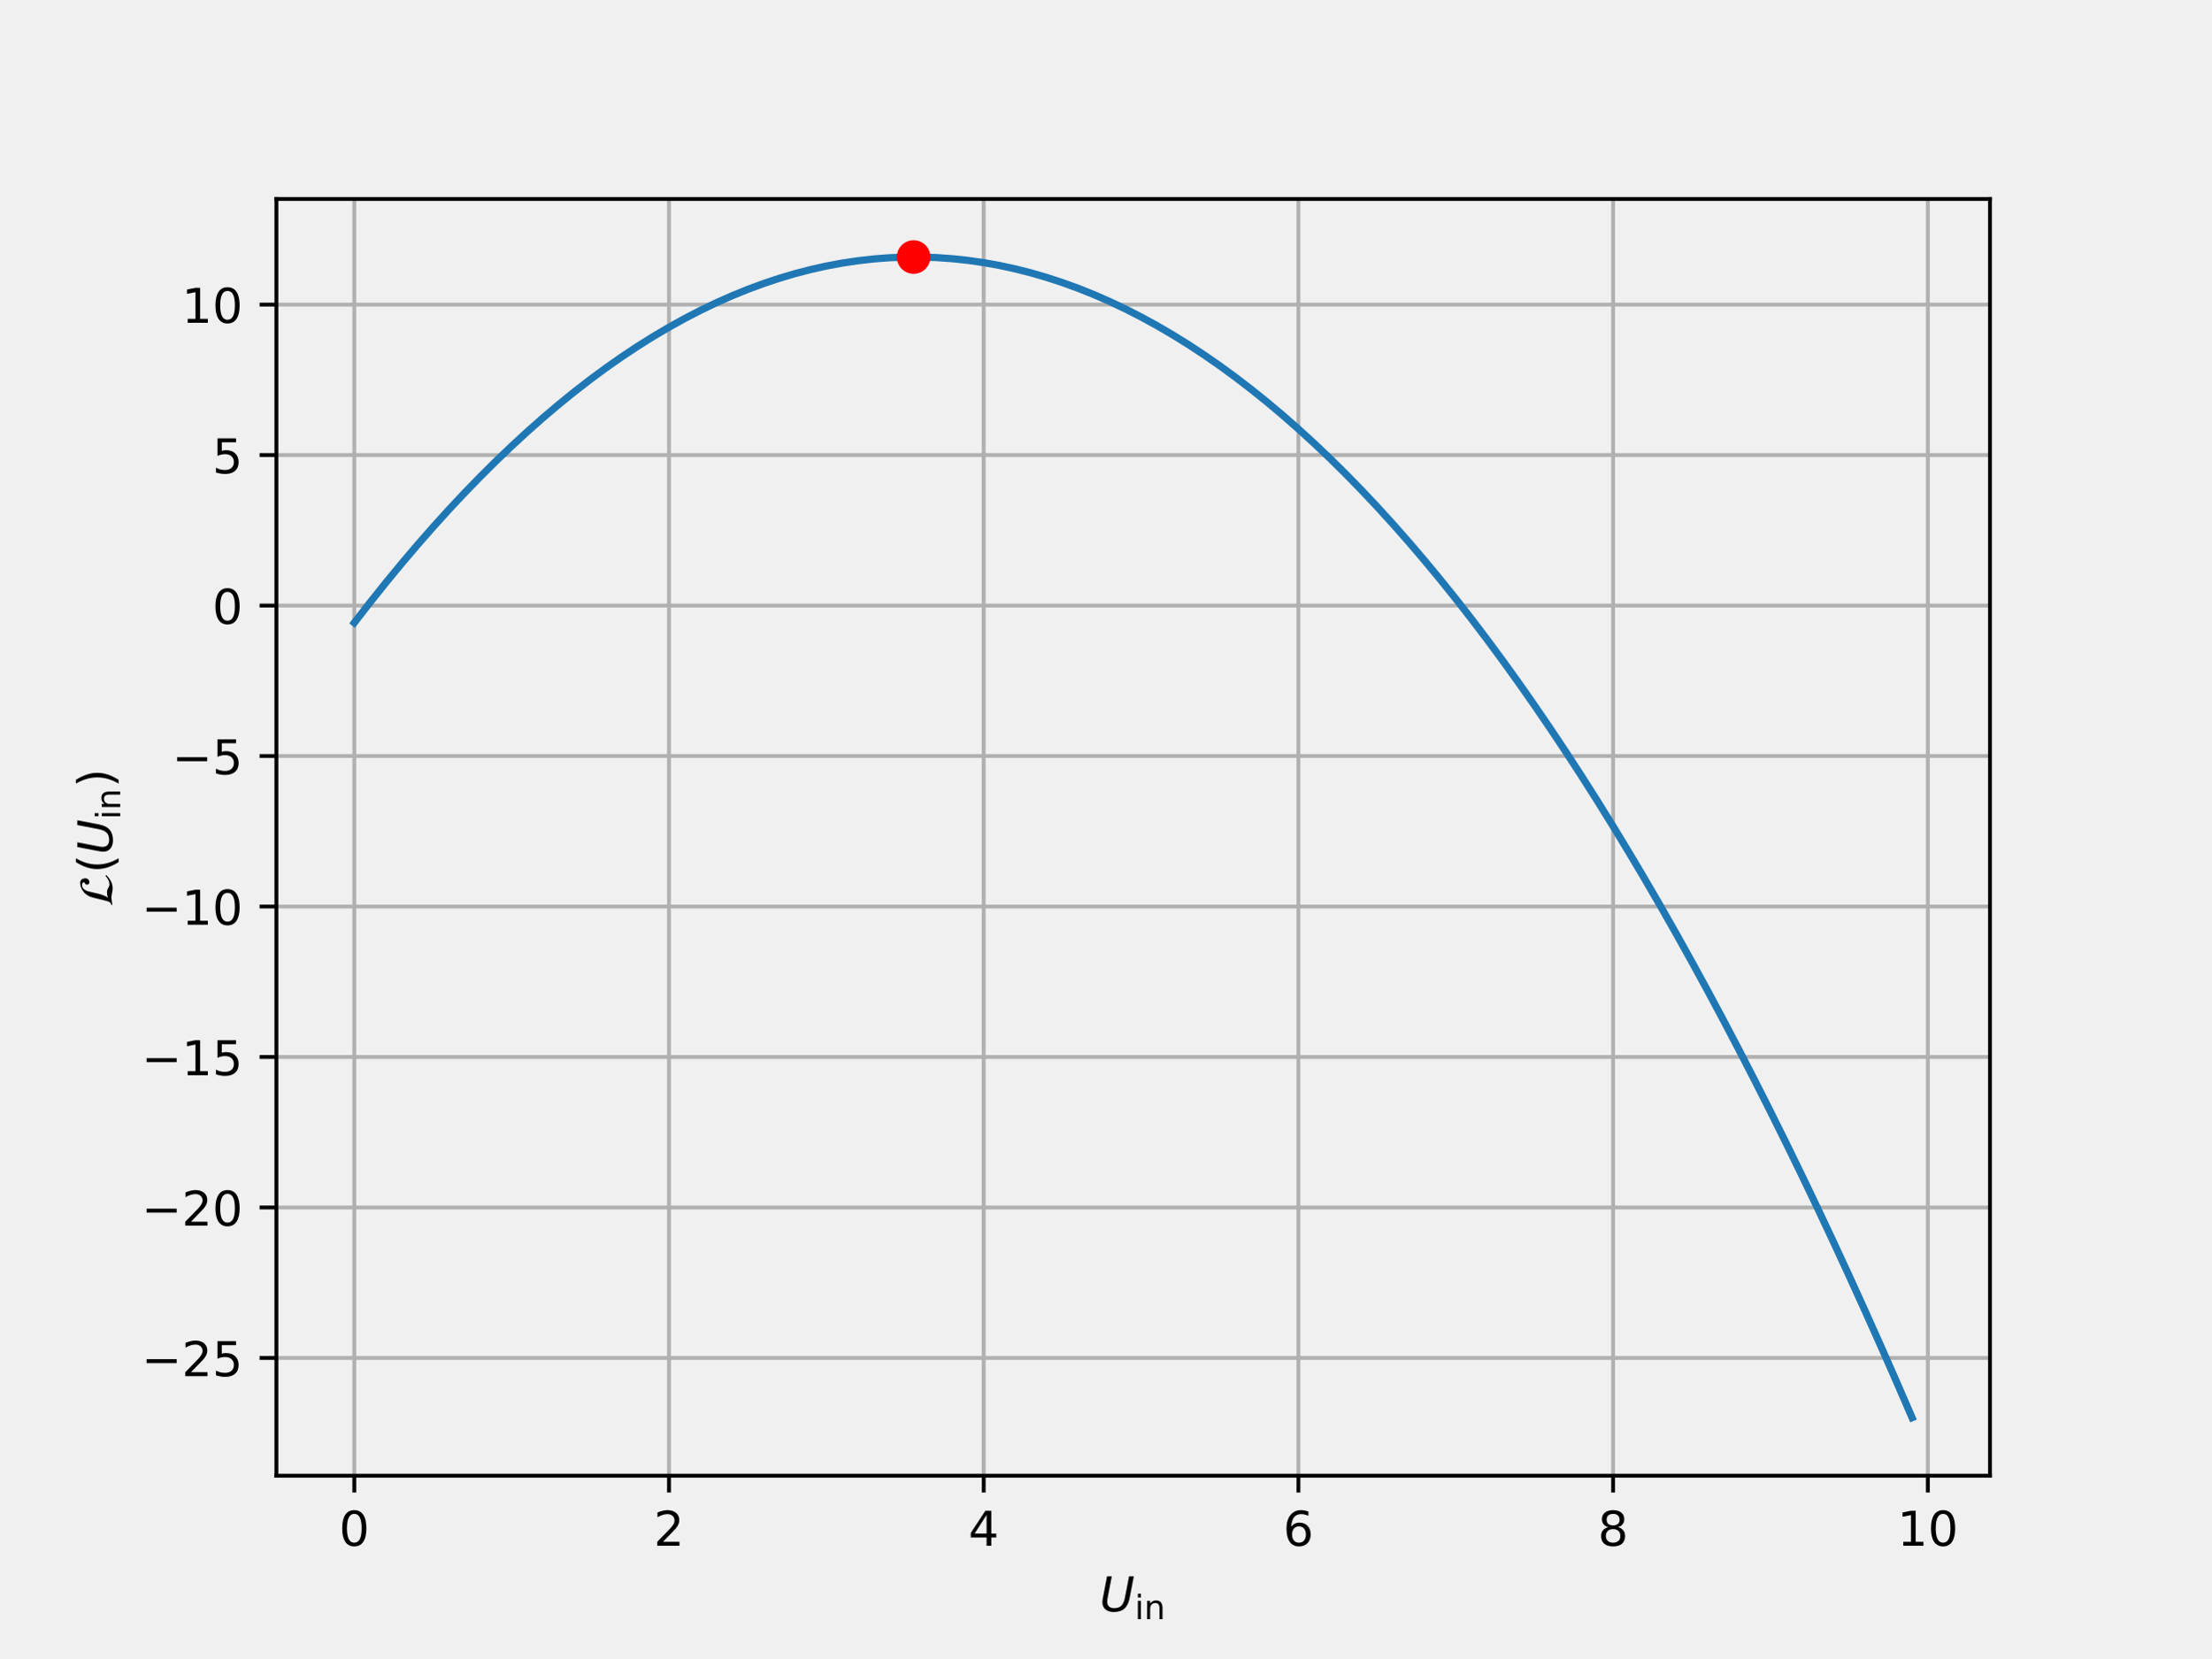
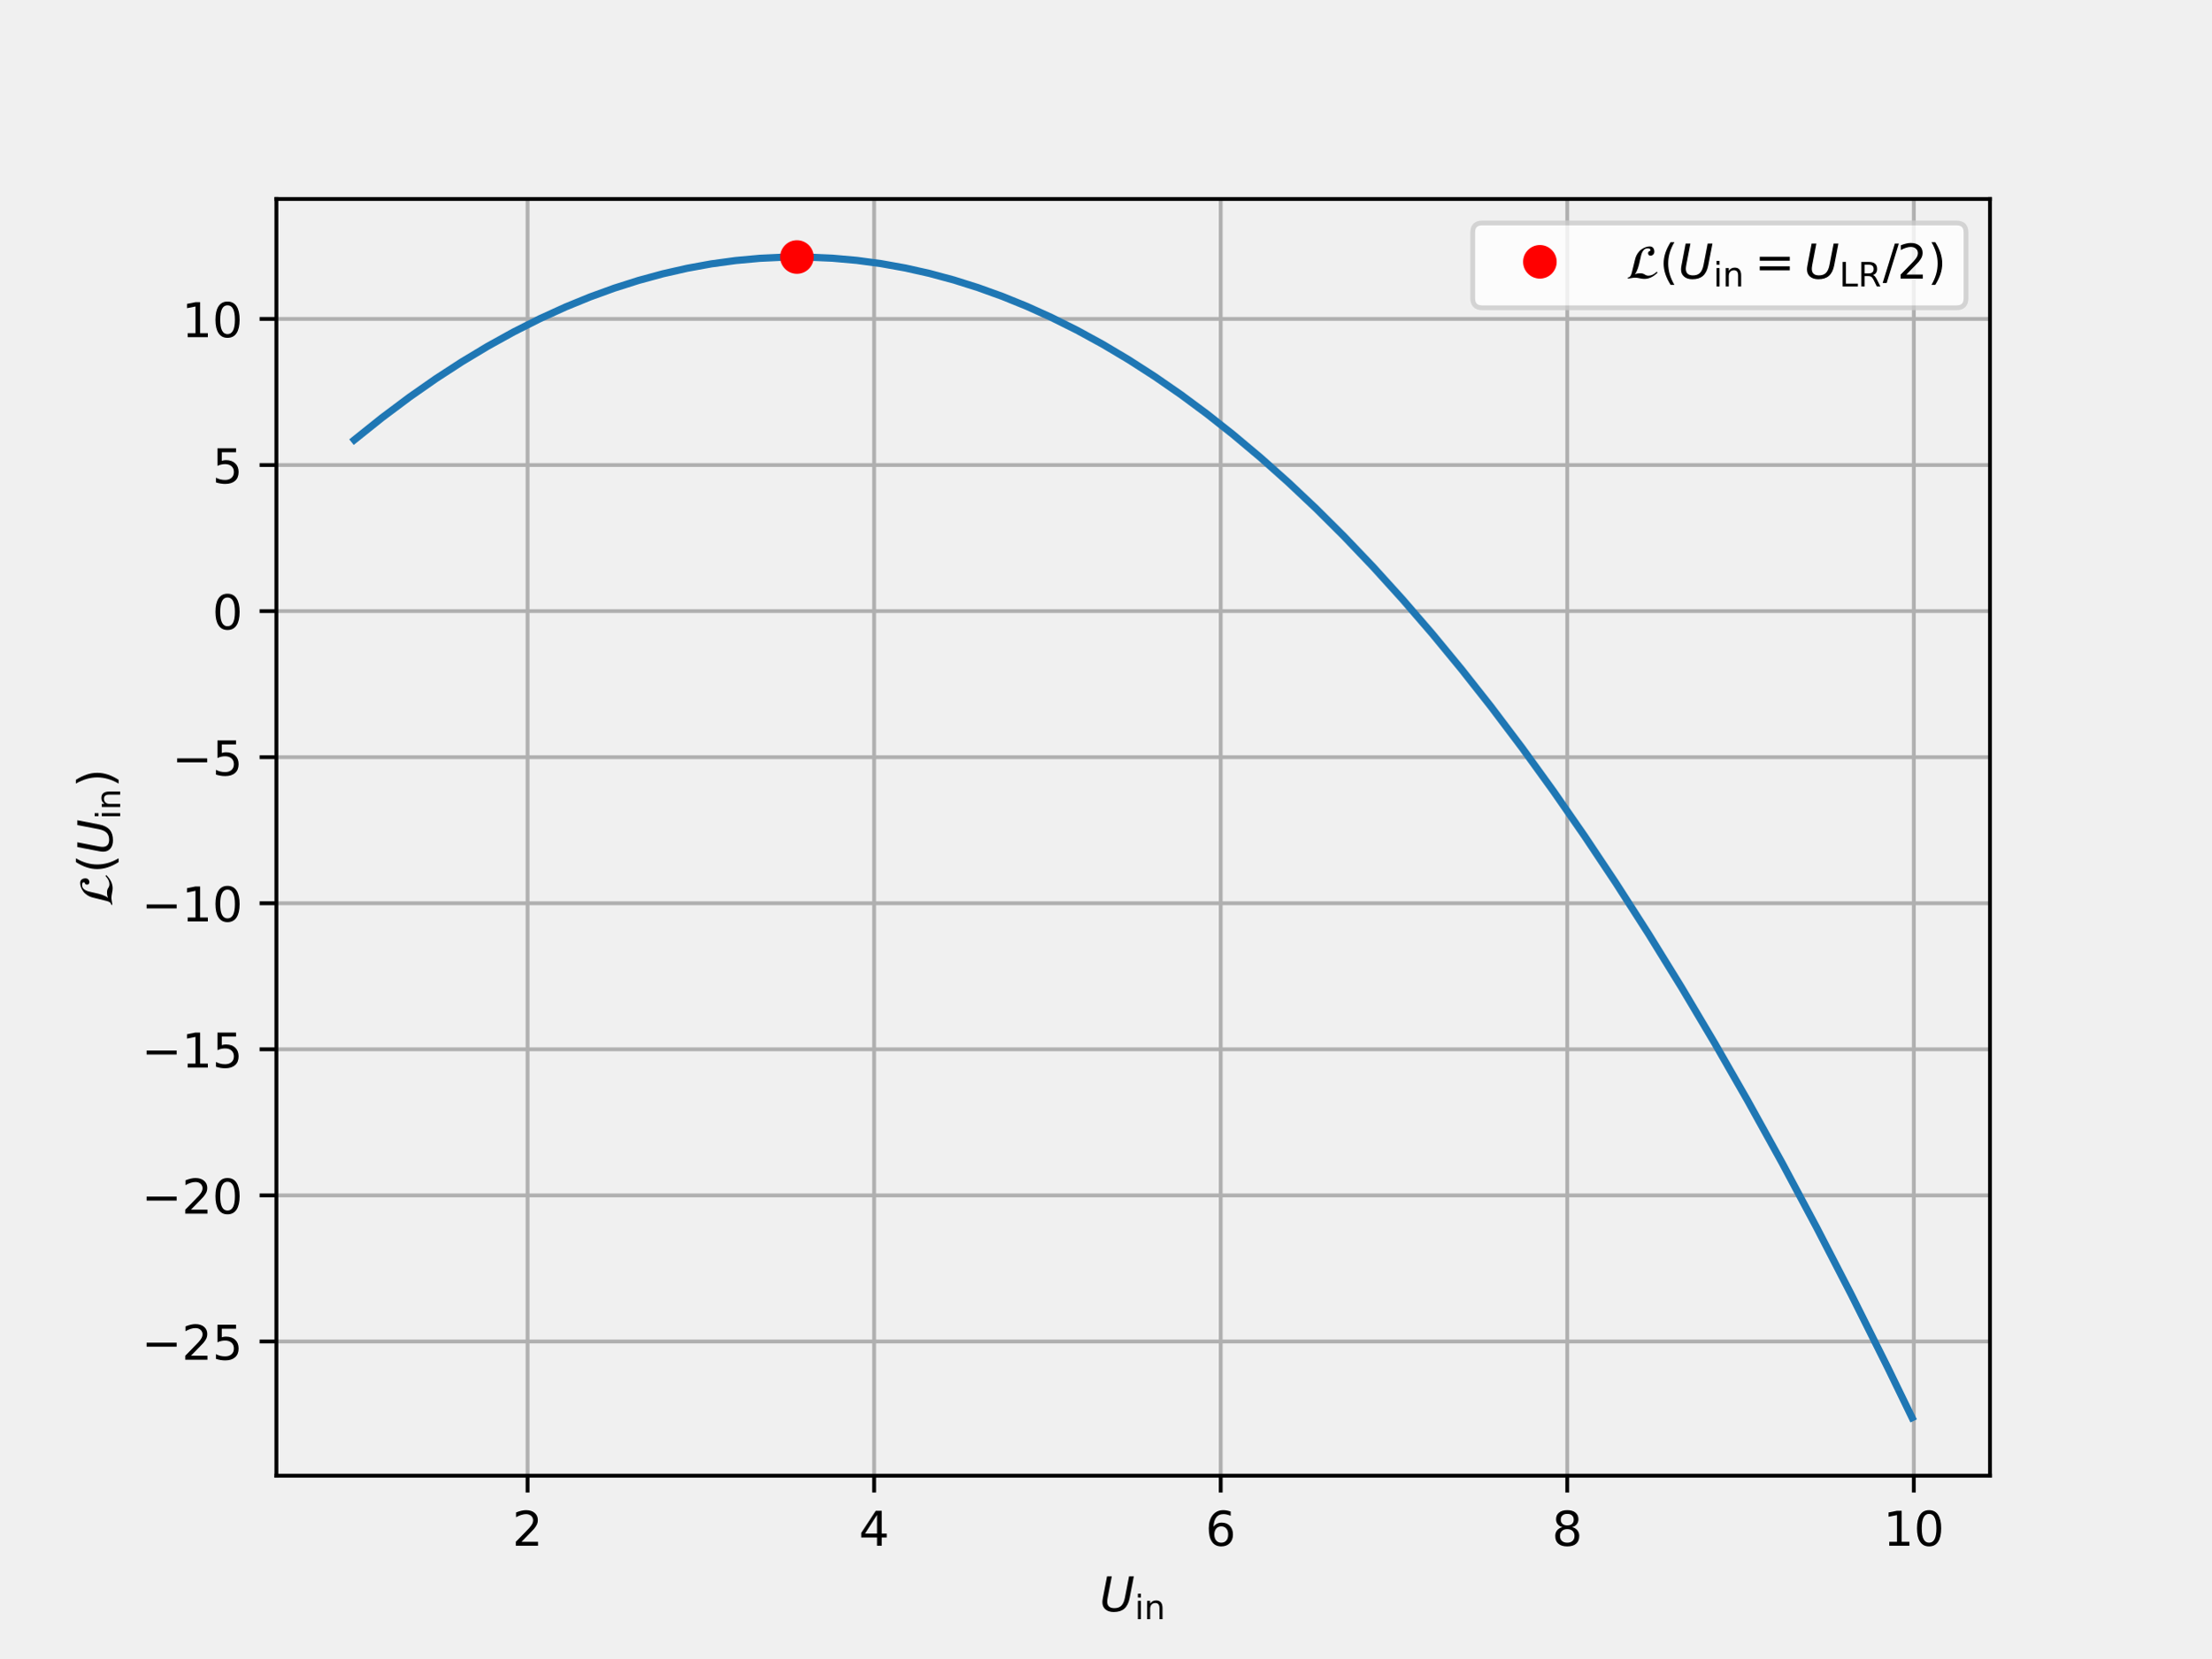
<svg xmlns="http://www.w3.org/2000/svg" xmlns:xlink="http://www.w3.org/1999/xlink" width="460.8pt" height="345.6pt" viewBox="0 0 460.8 345.6" version="1.1">
  <defs>
    <style type="text/css">*{stroke-linejoin: round; stroke-linecap: butt}</style>
  </defs>
  <g id="figure_1">
    <g id="patch_1">
      <path d="M 0 345.6  L 460.8 345.6  L 460.8 0  L 0 0  L 0 345.6  z " style="fill: none" />
    </g>
    <g id="axes_1">
      <g id="patch_2">
        <path d="M 57.6 307.584  L 414.72 307.584  L 414.72 41.472  L 57.6 41.472  L 57.6 307.584  z " style="fill: none" />
      </g>
      <g id="matplotlib.axis_1">
        <g id="xtick_1">
          <g id="line2d_1">
-             <path d="M 73.833 307.584  L 73.833 41.472  " clip-path="url(#p4cd7e71d06)" style="fill: none; stroke: #b0b0b0; stroke-width: 0.8; stroke-linecap: square" />
+             <path d="M 109.946 307.584  L 109.946 41.472  " clip-path="url(#p349aebc5df)" style="fill: none; stroke: #b0b0b0; stroke-width: 0.8; stroke-linecap: square" />
          </g>
          <g id="line2d_2">
            <defs>
-               <path id="ma545df8a94" d="M 0 0  L 0 3.5  " style="stroke: #000000; stroke-width: 0.8" />
-             </defs>
-             <g>
-               <use xlink:href="#ma545df8a94" x="73.833" y="307.584" style="stroke: #000000; stroke-width: 0.8" />
+               <path id="mad375034be" d="M 0 0  L 0 3.5  " style="stroke: #000000; stroke-width: 0.8" />
+             </defs>
+             <g>
+               <use xlink:href="#mad375034be" x="109.946" y="307.584" style="stroke: #000000; stroke-width: 0.8" />
            </g>
          </g>
          <g id="text_1">
-             <g transform="translate(70.65148 322.1824) scale(0.1 -0.1)">
-               <defs>
-                 <path id="DejaVuSans-30" d="M 2034 4250  Q 1547 4250 1301 3770  Q 1056 3291 1056 2328  Q 1056 1369 1301 889  Q 1547 409 2034 409  Q 2525 409 2770 889  Q 3016 1369 3016 2328  Q 3016 3291 2770 3770  Q 2525 4250 2034 4250  z M 2034 4750  Q 2819 4750 3233 4129  Q 3647 3509 3647 2328  Q 3647 1150 3233 529  Q 2819 -91 2034 -91  Q 1250 -91 836 529  Q 422 1150 422 2328  Q 422 3509 836 4129  Q 1250 4750 2034 4750  z " transform="scale(0.015625)" />
-               </defs>
-               <use xlink:href="#DejaVuSans-30" />
+             <g transform="translate(106.7643 322.1824) scale(0.1 -0.1)">
+               <defs>
+                 <path id="DejaVuSans-32" d="M 1228 531  L 3431 531  L 3431 0  L 469 0  L 469 531  Q 828 903 1448 1529  Q 2069 2156 2228 2338  Q 2531 2678 2651 2914  Q 2772 3150 2772 3378  Q 2772 3750 2511 3984  Q 2250 4219 1831 4219  Q 1534 4219 1204 4116  Q 875 4013 500 3803  L 500 4441  Q 881 4594 1212 4672  Q 1544 4750 1819 4750  Q 2544 4750 2975 4387  Q 3406 4025 3406 3419  Q 3406 3131 3298 2873  Q 3191 2616 2906 2266  Q 2828 2175 2409 1742  Q 1991 1309 1228 531  z " transform="scale(0.015625)" />
+               </defs>
+               <use xlink:href="#DejaVuSans-32" />
            </g>
          </g>
        </g>
        <g id="xtick_2">
          <g id="line2d_3">
-             <path d="M 139.42 307.584  L 139.42 41.472  " clip-path="url(#p4cd7e71d06)" style="fill: none; stroke: #b0b0b0; stroke-width: 0.8; stroke-linecap: square" />
+             <path d="M 182.171 307.584  L 182.171 41.472  " clip-path="url(#p349aebc5df)" style="fill: none; stroke: #b0b0b0; stroke-width: 0.8; stroke-linecap: square" />
          </g>
          <g id="line2d_4">
            <g>
-               <use xlink:href="#ma545df8a94" x="139.42" y="307.584" style="stroke: #000000; stroke-width: 0.8" />
+               <use xlink:href="#mad375034be" x="182.171" y="307.584" style="stroke: #000000; stroke-width: 0.8" />
            </g>
          </g>
          <g id="text_2">
-             <g transform="translate(136.2383 322.1824) scale(0.1 -0.1)">
-               <defs>
-                 <path id="DejaVuSans-32" d="M 1228 531  L 3431 531  L 3431 0  L 469 0  L 469 531  Q 828 903 1448 1529  Q 2069 2156 2228 2338  Q 2531 2678 2651 2914  Q 2772 3150 2772 3378  Q 2772 3750 2511 3984  Q 2250 4219 1831 4219  Q 1534 4219 1204 4116  Q 875 4013 500 3803  L 500 4441  Q 881 4594 1212 4672  Q 1544 4750 1819 4750  Q 2544 4750 2975 4387  Q 3406 4025 3406 3419  Q 3406 3131 3298 2873  Q 3191 2616 2906 2266  Q 2828 2175 2409 1742  Q 1991 1309 1228 531  z " transform="scale(0.015625)" />
-               </defs>
-               <use xlink:href="#DejaVuSans-32" />
+             <g transform="translate(178.99 322.1824) scale(0.1 -0.1)">
+               <defs>
+                 <path id="DejaVuSans-34" d="M 2419 4116  L 825 1625  L 2419 1625  L 2419 4116  z M 2253 4666  L 3047 4666  L 3047 1625  L 3713 1625  L 3713 1100  L 3047 1100  L 3047 0  L 2419 0  L 2419 1100  L 313 1100  L 313 1709  L 2253 4666  z " transform="scale(0.015625)" />
+               </defs>
+               <use xlink:href="#DejaVuSans-34" />
            </g>
          </g>
        </g>
        <g id="xtick_3">
          <g id="line2d_5">
-             <path d="M 205.006 307.584  L 205.006 41.472  " clip-path="url(#p4cd7e71d06)" style="fill: none; stroke: #b0b0b0; stroke-width: 0.8; stroke-linecap: square" />
+             <path d="M 254.397 307.584  L 254.397 41.472  " clip-path="url(#p349aebc5df)" style="fill: none; stroke: #b0b0b0; stroke-width: 0.8; stroke-linecap: square" />
          </g>
          <g id="line2d_6">
            <g>
-               <use xlink:href="#ma545df8a94" x="205.006" y="307.584" style="stroke: #000000; stroke-width: 0.8" />
+               <use xlink:href="#mad375034be" x="254.397" y="307.584" style="stroke: #000000; stroke-width: 0.8" />
            </g>
          </g>
          <g id="text_3">
-             <g transform="translate(201.825 322.1824) scale(0.1 -0.1)">
-               <defs>
-                 <path id="DejaVuSans-34" d="M 2419 4116  L 825 1625  L 2419 1625  L 2419 4116  z M 2253 4666  L 3047 4666  L 3047 1625  L 3713 1625  L 3713 1100  L 3047 1100  L 3047 0  L 2419 0  L 2419 1100  L 313 1100  L 313 1709  L 2253 4666  z " transform="scale(0.015625)" />
-               </defs>
-               <use xlink:href="#DejaVuSans-34" />
+             <g transform="translate(251.2157 322.1824) scale(0.1 -0.1)">
+               <defs>
+                 <path id="DejaVuSans-36" d="M 2113 2584  Q 1688 2584 1439 2293  Q 1191 2003 1191 1497  Q 1191 994 1439 701  Q 1688 409 2113 409  Q 2538 409 2786 701  Q 3034 994 3034 1497  Q 3034 2003 2786 2293  Q 2538 2584 2113 2584  z M 3366 4563  L 3366 3988  Q 3128 4100 2886 4159  Q 2644 4219 2406 4219  Q 1781 4219 1451 3797  Q 1122 3375 1075 2522  Q 1259 2794 1537 2939  Q 1816 3084 2150 3084  Q 2853 3084 3261 2657  Q 3669 2231 3669 1497  Q 3669 778 3244 343  Q 2819 -91 2113 -91  Q 1303 -91 875 529  Q 447 1150 447 2328  Q 447 3434 972 4092  Q 1497 4750 2381 4750  Q 2619 4750 2861 4703  Q 3103 4656 3366 4563  z " transform="scale(0.015625)" />
+               </defs>
+               <use xlink:href="#DejaVuSans-36" />
            </g>
          </g>
        </g>
        <g id="xtick_4">
          <g id="line2d_7">
-             <path d="M 270.593 307.584  L 270.593 41.472  " clip-path="url(#p4cd7e71d06)" style="fill: none; stroke: #b0b0b0; stroke-width: 0.8; stroke-linecap: square" />
+             <path d="M 326.623 307.584  L 326.623 41.472  " clip-path="url(#p349aebc5df)" style="fill: none; stroke: #b0b0b0; stroke-width: 0.8; stroke-linecap: square" />
          </g>
          <g id="line2d_8">
            <g>
-               <use xlink:href="#ma545df8a94" x="270.593" y="307.584" style="stroke: #000000; stroke-width: 0.8" />
+               <use xlink:href="#mad375034be" x="326.623" y="307.584" style="stroke: #000000; stroke-width: 0.8" />
            </g>
          </g>
          <g id="text_4">
-             <g transform="translate(267.4118 322.1824) scale(0.1 -0.1)">
-               <defs>
-                 <path id="DejaVuSans-36" d="M 2113 2584  Q 1688 2584 1439 2293  Q 1191 2003 1191 1497  Q 1191 994 1439 701  Q 1688 409 2113 409  Q 2538 409 2786 701  Q 3034 994 3034 1497  Q 3034 2003 2786 2293  Q 2538 2584 2113 2584  z M 3366 4563  L 3366 3988  Q 3128 4100 2886 4159  Q 2644 4219 2406 4219  Q 1781 4219 1451 3797  Q 1122 3375 1075 2522  Q 1259 2794 1537 2939  Q 1816 3084 2150 3084  Q 2853 3084 3261 2657  Q 3669 2231 3669 1497  Q 3669 778 3244 343  Q 2819 -91 2113 -91  Q 1303 -91 875 529  Q 447 1150 447 2328  Q 447 3434 972 4092  Q 1497 4750 2381 4750  Q 2619 4750 2861 4703  Q 3103 4656 3366 4563  z " transform="scale(0.015625)" />
-               </defs>
-               <use xlink:href="#DejaVuSans-36" />
+             <g transform="translate(323.4414 322.1824) scale(0.1 -0.1)">
+               <defs>
+                 <path id="DejaVuSans-38" d="M 2034 2216  Q 1584 2216 1326 1975  Q 1069 1734 1069 1313  Q 1069 891 1326 650  Q 1584 409 2034 409  Q 2484 409 2743 651  Q 3003 894 3003 1313  Q 3003 1734 2745 1975  Q 2488 2216 2034 2216  z M 1403 2484  Q 997 2584 770 2862  Q 544 3141 544 3541  Q 544 4100 942 4425  Q 1341 4750 2034 4750  Q 2731 4750 3128 4425  Q 3525 4100 3525 3541  Q 3525 3141 3298 2862  Q 3072 2584 2669 2484  Q 3125 2378 3379 2068  Q 3634 1759 3634 1313  Q 3634 634 3220 271  Q 2806 -91 2034 -91  Q 1263 -91 848 271  Q 434 634 434 1313  Q 434 1759 690 2068  Q 947 2378 1403 2484  z M 1172 3481  Q 1172 3119 1398 2916  Q 1625 2713 2034 2713  Q 2441 2713 2670 2916  Q 2900 3119 2900 3481  Q 2900 3844 2670 4047  Q 2441 4250 2034 4250  Q 1625 4250 1398 4047  Q 1172 3844 1172 3481  z " transform="scale(0.015625)" />
+               </defs>
+               <use xlink:href="#DejaVuSans-38" />
            </g>
          </g>
        </g>
        <g id="xtick_5">
          <g id="line2d_9">
-             <path d="M 336.18 307.584  L 336.18 41.472  " clip-path="url(#p4cd7e71d06)" style="fill: none; stroke: #b0b0b0; stroke-width: 0.8; stroke-linecap: square" />
+             <path d="M 398.848 307.584  L 398.848 41.472  " clip-path="url(#p349aebc5df)" style="fill: none; stroke: #b0b0b0; stroke-width: 0.8; stroke-linecap: square" />
          </g>
          <g id="line2d_10">
            <g>
-               <use xlink:href="#ma545df8a94" x="336.18" y="307.584" style="stroke: #000000; stroke-width: 0.8" />
+               <use xlink:href="#mad375034be" x="398.848" y="307.584" style="stroke: #000000; stroke-width: 0.8" />
            </g>
          </g>
          <g id="text_5">
-             <g transform="translate(332.9986 322.1824) scale(0.1 -0.1)">
-               <defs>
-                 <path id="DejaVuSans-38" d="M 2034 2216  Q 1584 2216 1326 1975  Q 1069 1734 1069 1313  Q 1069 891 1326 650  Q 1584 409 2034 409  Q 2484 409 2743 651  Q 3003 894 3003 1313  Q 3003 1734 2745 1975  Q 2488 2216 2034 2216  z M 1403 2484  Q 997 2584 770 2862  Q 544 3141 544 3541  Q 544 4100 942 4425  Q 1341 4750 2034 4750  Q 2731 4750 3128 4425  Q 3525 4100 3525 3541  Q 3525 3141 3298 2862  Q 3072 2584 2669 2484  Q 3125 2378 3379 2068  Q 3634 1759 3634 1313  Q 3634 634 3220 271  Q 2806 -91 2034 -91  Q 1263 -91 848 271  Q 434 634 434 1313  Q 434 1759 690 2068  Q 947 2378 1403 2484  z M 1172 3481  Q 1172 3119 1398 2916  Q 1625 2713 2034 2713  Q 2441 2713 2670 2916  Q 2900 3119 2900 3481  Q 2900 3844 2670 4047  Q 2441 4250 2034 4250  Q 1625 4250 1398 4047  Q 1172 3844 1172 3481  z " transform="scale(0.015625)" />
-               </defs>
-               <use xlink:href="#DejaVuSans-38" />
-             </g>
-           </g>
-         </g>
-         <g id="xtick_6">
-           <g id="line2d_11">
-             <path d="M 401.767 307.584  L 401.767 41.472  " clip-path="url(#p4cd7e71d06)" style="fill: none; stroke: #b0b0b0; stroke-width: 0.8; stroke-linecap: square" />
-           </g>
-           <g id="line2d_12">
-             <g>
-               <use xlink:href="#ma545df8a94" x="401.767" y="307.584" style="stroke: #000000; stroke-width: 0.8" />
-             </g>
-           </g>
-           <g id="text_6">
-             <g transform="translate(395.4041 322.1824) scale(0.1 -0.1)">
+             <g transform="translate(392.4859 322.1824) scale(0.1 -0.1)">
              <defs>
                <path id="DejaVuSans-31" d="M 794 531  L 1825 531  L 1825 4091  L 703 3866  L 703 4441  L 1819 4666  L 2450 4666  L 2450 531  L 3481 531  L 3481 0  L 794 0  L 794 531  z " transform="scale(0.015625)" />
+                 <path id="DejaVuSans-30" d="M 2034 4250  Q 1547 4250 1301 3770  Q 1056 3291 1056 2328  Q 1056 1369 1301 889  Q 1547 409 2034 409  Q 2525 409 2770 889  Q 3016 1369 3016 2328  Q 3016 3291 2770 3770  Q 2525 4250 2034 4250  z M 2034 4750  Q 2819 4750 3233 4129  Q 3647 3509 3647 2328  Q 3647 1150 3233 529  Q 2819 -91 2034 -91  Q 1250 -91 836 529  Q 422 1150 422 2328  Q 422 3509 836 4129  Q 1250 4750 2034 4750  z " transform="scale(0.015625)" />
              </defs>
              <use xlink:href="#DejaVuSans-31" />
              <use xlink:href="#DejaVuSans-30" x="63.623" />
            </g>
          </g>
        </g>
-         <g id="text_7">
+         <g id="text_6">
          <g transform="translate(229.16 335.8606) scale(0.1 -0.1)">
            <defs>
              <path id="DejaVuSans-Oblique-55" d="M 991 4666  L 1625 4666  L 1075 1831  Q 1041 1641 1027 1517  Q 1013 1394 1013 1300  Q 1013 869 1253 645  Q 1494 422 1959 422  Q 2563 422 2898 753  Q 3234 1084 3378 1831  L 3928 4666  L 4563 4666  L 4000 1753  Q 3816 809 3300 359  Q 2784 -91 1888 -91  Q 1188 -91 780 261  Q 372 613 372 1216  Q 372 1325 387 1461  Q 403 1597 434 1753  L 991 4666  z " transform="scale(0.015625)" />
              <path id="DejaVuSans-69" d="M 603 3500  L 1178 3500  L 1178 0  L 603 0  L 603 3500  z M 603 4863  L 1178 4863  L 1178 4134  L 603 4134  L 603 4863  z " transform="scale(0.015625)" />
              <path id="DejaVuSans-6e" d="M 3513 2113  L 3513 0  L 2938 0  L 2938 2094  Q 2938 2591 2744 2837  Q 2550 3084 2163 3084  Q 1697 3084 1428 2787  Q 1159 2491 1159 1978  L 1159 0  L 581 0  L 581 3500  L 1159 3500  L 1159 2956  Q 1366 3272 1645 3428  Q 1925 3584 2291 3584  Q 2894 3584 3203 3211  Q 3513 2838 3513 2113  z " transform="scale(0.015625)" />
            </defs>
            <use xlink:href="#DejaVuSans-Oblique-55" transform="translate(0 0.09375)" />
            <use xlink:href="#DejaVuSans-69" transform="translate(73.19336 -16.3125) scale(0.7)" />
            <use xlink:href="#DejaVuSans-6e" transform="translate(92.6416 -16.3125) scale(0.7)" />
          </g>
        </g>
      </g>
      <g id="matplotlib.axis_2">
        <g id="ytick_1">
-           <g id="line2d_13">
-             <path d="M 57.6 283.037  L 414.72 283.037  " clip-path="url(#p4cd7e71d06)" style="fill: none; stroke: #b0b0b0; stroke-width: 0.8; stroke-linecap: square" />
-           </g>
-           <g id="line2d_14">
-             <defs>
-               <path id="m274c1b9285" d="M 0 0  L -3.5 0  " style="stroke: #000000; stroke-width: 0.8" />
-             </defs>
-             <g>
-               <use xlink:href="#m274c1b9285" x="57.6" y="283.037" style="stroke: #000000; stroke-width: 0.8" />
-             </g>
-           </g>
-           <g id="text_8">
-             <g transform="translate(29.49531 286.8365) scale(0.1 -0.1)">
+           <g id="line2d_11">
+             <path d="M 57.6 279.609  L 414.72 279.609  " clip-path="url(#p349aebc5df)" style="fill: none; stroke: #b0b0b0; stroke-width: 0.8; stroke-linecap: square" />
+           </g>
+           <g id="line2d_12">
+             <defs>
+               <path id="m719c6e66ea" d="M 0 0  L -3.5 0  " style="stroke: #000000; stroke-width: 0.8" />
+             </defs>
+             <g>
+               <use xlink:href="#m719c6e66ea" x="57.6" y="279.609" style="stroke: #000000; stroke-width: 0.8" />
+             </g>
+           </g>
+           <g id="text_7">
+             <g transform="translate(29.49531 283.408) scale(0.1 -0.1)">
              <defs>
                <path id="DejaVuSans-2212" d="M 678 2272  L 4684 2272  L 4684 1741  L 678 1741  L 678 2272  z " transform="scale(0.015625)" />
                <path id="DejaVuSans-35" d="M 691 4666  L 3169 4666  L 3169 4134  L 1269 4134  L 1269 2991  Q 1406 3038 1543 3061  Q 1681 3084 1819 3084  Q 2600 3084 3056 2656  Q 3513 2228 3513 1497  Q 3513 744 3044 326  Q 2575 -91 1722 -91  Q 1428 -91 1123 -41  Q 819 9 494 109  L 494 744  Q 775 591 1075 516  Q 1375 441 1709 441  Q 2250 441 2565 725  Q 2881 1009 2881 1497  Q 2881 1984 2565 2268  Q 2250 2553 1709 2553  Q 1456 2553 1204 2497  Q 953 2441 691 2322  L 691 4666  z " transform="scale(0.015625)" />
              </defs>
              <use xlink:href="#DejaVuSans-2212" />
              <use xlink:href="#DejaVuSans-32" x="83.789" />
              <use xlink:href="#DejaVuSans-35" x="147.412" />
            </g>
          </g>
        </g>
        <g id="ytick_2">
-           <g id="line2d_15">
-             <path d="M 57.6 251.672  L 414.72 251.672  " clip-path="url(#p4cd7e71d06)" style="fill: none; stroke: #b0b0b0; stroke-width: 0.8; stroke-linecap: square" />
-           </g>
-           <g id="line2d_16">
-             <g>
-               <use xlink:href="#m274c1b9285" x="57.6" y="251.672" style="stroke: #000000; stroke-width: 0.8" />
-             </g>
-           </g>
-           <g id="text_9">
-             <g transform="translate(29.49531 255.4715) scale(0.1 -0.1)">
+           <g id="line2d_13">
+             <path d="M 57.6 249.161  L 414.72 249.161  " clip-path="url(#p349aebc5df)" style="fill: none; stroke: #b0b0b0; stroke-width: 0.8; stroke-linecap: square" />
+           </g>
+           <g id="line2d_14">
+             <g>
+               <use xlink:href="#m719c6e66ea" x="57.6" y="249.161" style="stroke: #000000; stroke-width: 0.8" />
+             </g>
+           </g>
+           <g id="text_8">
+             <g transform="translate(29.49531 252.96) scale(0.1 -0.1)">
              <use xlink:href="#DejaVuSans-2212" />
              <use xlink:href="#DejaVuSans-32" x="83.789" />
              <use xlink:href="#DejaVuSans-30" x="147.412" />
            </g>
          </g>
        </g>
        <g id="ytick_3">
-           <g id="line2d_17">
-             <path d="M 57.6 220.307  L 414.72 220.307  " clip-path="url(#p4cd7e71d06)" style="fill: none; stroke: #b0b0b0; stroke-width: 0.8; stroke-linecap: square" />
-           </g>
-           <g id="line2d_18">
-             <g>
-               <use xlink:href="#m274c1b9285" x="57.6" y="220.307" style="stroke: #000000; stroke-width: 0.8" />
-             </g>
-           </g>
-           <g id="text_10">
-             <g transform="translate(29.49531 224.1065) scale(0.1 -0.1)">
+           <g id="line2d_15">
+             <path d="M 57.6 218.713  L 414.72 218.713  " clip-path="url(#p349aebc5df)" style="fill: none; stroke: #b0b0b0; stroke-width: 0.8; stroke-linecap: square" />
+           </g>
+           <g id="line2d_16">
+             <g>
+               <use xlink:href="#m719c6e66ea" x="57.6" y="218.713" style="stroke: #000000; stroke-width: 0.8" />
+             </g>
+           </g>
+           <g id="text_9">
+             <g transform="translate(29.49531 222.5121) scale(0.1 -0.1)">
              <use xlink:href="#DejaVuSans-2212" />
              <use xlink:href="#DejaVuSans-31" x="83.789" />
              <use xlink:href="#DejaVuSans-35" x="147.412" />
            </g>
          </g>
        </g>
        <g id="ytick_4">
-           <g id="line2d_19">
-             <path d="M 57.6 188.942  L 414.72 188.942  " clip-path="url(#p4cd7e71d06)" style="fill: none; stroke: #b0b0b0; stroke-width: 0.8; stroke-linecap: square" />
-           </g>
-           <g id="line2d_20">
-             <g>
-               <use xlink:href="#m274c1b9285" x="57.6" y="188.942" style="stroke: #000000; stroke-width: 0.8" />
-             </g>
-           </g>
-           <g id="text_11">
-             <g transform="translate(29.49531 192.7415) scale(0.1 -0.1)">
+           <g id="line2d_17">
+             <path d="M 57.6 188.265  L 414.72 188.265  " clip-path="url(#p349aebc5df)" style="fill: none; stroke: #b0b0b0; stroke-width: 0.8; stroke-linecap: square" />
+           </g>
+           <g id="line2d_18">
+             <g>
+               <use xlink:href="#m719c6e66ea" x="57.6" y="188.265" style="stroke: #000000; stroke-width: 0.8" />
+             </g>
+           </g>
+           <g id="text_10">
+             <g transform="translate(29.49531 192.0641) scale(0.1 -0.1)">
              <use xlink:href="#DejaVuSans-2212" />
              <use xlink:href="#DejaVuSans-31" x="83.789" />
              <use xlink:href="#DejaVuSans-30" x="147.412" />
            </g>
          </g>
        </g>
        <g id="ytick_5">
+           <g id="line2d_19">
+             <path d="M 57.6 157.817  L 414.72 157.817  " clip-path="url(#p349aebc5df)" style="fill: none; stroke: #b0b0b0; stroke-width: 0.8; stroke-linecap: square" />
+           </g>
+           <g id="line2d_20">
+             <g>
+               <use xlink:href="#m719c6e66ea" x="57.6" y="157.817" style="stroke: #000000; stroke-width: 0.8" />
+             </g>
+           </g>
+           <g id="text_11">
+             <g transform="translate(35.85781 161.6162) scale(0.1 -0.1)">
+               <use xlink:href="#DejaVuSans-2212" />
+               <use xlink:href="#DejaVuSans-35" x="83.789" />
+             </g>
+           </g>
+         </g>
+         <g id="ytick_6">
          <g id="line2d_21">
-             <path d="M 57.6 157.577  L 414.72 157.577  " clip-path="url(#p4cd7e71d06)" style="fill: none; stroke: #b0b0b0; stroke-width: 0.8; stroke-linecap: square" />
+             <path d="M 57.6 127.369  L 414.72 127.369  " clip-path="url(#p349aebc5df)" style="fill: none; stroke: #b0b0b0; stroke-width: 0.8; stroke-linecap: square" />
          </g>
          <g id="line2d_22">
            <g>
-               <use xlink:href="#m274c1b9285" x="57.6" y="157.577" style="stroke: #000000; stroke-width: 0.8" />
+               <use xlink:href="#m719c6e66ea" x="57.6" y="127.369" style="stroke: #000000; stroke-width: 0.8" />
            </g>
          </g>
          <g id="text_12">
-             <g transform="translate(35.85781 161.3765) scale(0.1 -0.1)">
-               <use xlink:href="#DejaVuSans-2212" />
-               <use xlink:href="#DejaVuSans-35" x="83.789" />
-             </g>
-           </g>
-         </g>
-         <g id="ytick_6">
+             <g transform="translate(44.2375 131.1683) scale(0.1 -0.1)">
+               <use xlink:href="#DejaVuSans-30" />
+             </g>
+           </g>
+         </g>
+         <g id="ytick_7">
          <g id="line2d_23">
-             <path d="M 57.6 126.212  L 414.72 126.212  " clip-path="url(#p4cd7e71d06)" style="fill: none; stroke: #b0b0b0; stroke-width: 0.8; stroke-linecap: square" />
+             <path d="M 57.6 96.921  L 414.72 96.921  " clip-path="url(#p349aebc5df)" style="fill: none; stroke: #b0b0b0; stroke-width: 0.8; stroke-linecap: square" />
          </g>
          <g id="line2d_24">
            <g>
-               <use xlink:href="#m274c1b9285" x="57.6" y="126.212" style="stroke: #000000; stroke-width: 0.8" />
+               <use xlink:href="#m719c6e66ea" x="57.6" y="96.921" style="stroke: #000000; stroke-width: 0.8" />
            </g>
          </g>
          <g id="text_13">
-             <g transform="translate(44.2375 130.0115) scale(0.1 -0.1)">
-               <use xlink:href="#DejaVuSans-30" />
-             </g>
-           </g>
-         </g>
-         <g id="ytick_7">
+             <g transform="translate(44.2375 100.7203) scale(0.1 -0.1)">
+               <use xlink:href="#DejaVuSans-35" />
+             </g>
+           </g>
+         </g>
+         <g id="ytick_8">
          <g id="line2d_25">
-             <path d="M 57.6 94.847  L 414.72 94.847  " clip-path="url(#p4cd7e71d06)" style="fill: none; stroke: #b0b0b0; stroke-width: 0.8; stroke-linecap: square" />
+             <path d="M 57.6 66.473  L 414.72 66.473  " clip-path="url(#p349aebc5df)" style="fill: none; stroke: #b0b0b0; stroke-width: 0.8; stroke-linecap: square" />
          </g>
          <g id="line2d_26">
            <g>
-               <use xlink:href="#m274c1b9285" x="57.6" y="94.847" style="stroke: #000000; stroke-width: 0.8" />
+               <use xlink:href="#m719c6e66ea" x="57.6" y="66.473" style="stroke: #000000; stroke-width: 0.8" />
            </g>
          </g>
          <g id="text_14">
-             <g transform="translate(44.2375 98.64647) scale(0.1 -0.1)">
-               <use xlink:href="#DejaVuSans-35" />
-             </g>
-           </g>
-         </g>
-         <g id="ytick_8">
-           <g id="line2d_27">
-             <path d="M 57.6 63.482  L 414.72 63.482  " clip-path="url(#p4cd7e71d06)" style="fill: none; stroke: #b0b0b0; stroke-width: 0.8; stroke-linecap: square" />
-           </g>
-           <g id="line2d_28">
-             <g>
-               <use xlink:href="#m274c1b9285" x="57.6" y="63.482" style="stroke: #000000; stroke-width: 0.8" />
-             </g>
-           </g>
-           <g id="text_15">
-             <g transform="translate(37.875 67.28146) scale(0.1 -0.1)">
+             <g transform="translate(37.875 70.2724) scale(0.1 -0.1)">
              <use xlink:href="#DejaVuSans-31" />
              <use xlink:href="#DejaVuSans-30" x="63.623" />
            </g>
          </g>
        </g>
-         <g id="text_16">
+         <g id="text_15">
          <g transform="translate(23.41562 188.928) rotate(-90) scale(0.1 -0.1)">
            <defs>
              <path id="STIXNonUnicode-Italic-e238" d="M 4070 915  L 4179 800  Q 3347 -45 2413 -45  Q 2157 -45 1850 26  Q 1395 122 1146 122  Q 1005 122 672 61  Q 339 0 192 0  L 230 154  Q 582 154 730 749  L 1178 2566  Q 1286 3008 1516 3353  Q 1747 3699 2025 3894  Q 2304 4090 2585 4189  Q 2867 4288 3123 4288  Q 3443 4288 3593 4083  Q 3744 3878 3744 3584  Q 3744 3347 3593 3200  Q 3443 3053 3226 3053  Q 3085 3053 2995 3149  Q 2906 3245 2906 3379  Q 2906 3482 2957 3552  Q 3008 3622 3065 3644  Q 3123 3667 3174 3705  Q 3226 3744 3226 3789  Q 3226 4032 2854 4032  Q 2522 4032 2310 3785  Q 2099 3539 1990 3132  Q 1882 2726 1795 2284  Q 1709 1843 1549 1363  Q 1389 883 1158 589  L 1158 563  Q 1363 704 1888 704  Q 2227 704 2460 544  Q 2694 384 2963 384  Q 3507 384 4070 915  z " transform="scale(0.015625)" />
              <path id="DejaVuSans-28" d="M 1984 4856  Q 1566 4138 1362 3434  Q 1159 2731 1159 2009  Q 1159 1288 1364 580  Q 1569 -128 1984 -844  L 1484 -844  Q 1016 -109 783 600  Q 550 1309 550 2009  Q 550 2706 781 3412  Q 1013 4119 1484 4856  L 1984 4856  z " transform="scale(0.015625)" />
              <path id="DejaVuSans-29" d="M 513 4856  L 1013 4856  Q 1481 4119 1714 3412  Q 1947 2706 1947 2009  Q 1947 1309 1714 600  Q 1481 -109 1013 -844  L 513 -844  Q 928 -128 1133 580  Q 1338 1288 1338 2009  Q 1338 2731 1133 3434  Q 928 4138 513 4856  z " transform="scale(0.015625)" />
            </defs>
            <use xlink:href="#STIXNonUnicode-Italic-e238" transform="translate(0 0.125)" />
            <use xlink:href="#DejaVuSans-28" transform="translate(69.29999 0.125)" />
            <use xlink:href="#DejaVuSans-Oblique-55" transform="translate(108.3137 0.125)" />
            <use xlink:href="#DejaVuSans-69" transform="translate(181.507 -16.28125) scale(0.7)" />
            <use xlink:href="#DejaVuSans-6e" transform="translate(200.9553 -16.28125) scale(0.7)" />
            <use xlink:href="#DejaVuSans-29" transform="translate(248.0549 0.125)" />
          </g>
        </g>
      </g>
-       <g id="line2d_29">
-         <path d="M 73.833 129.796  L 77.112 125.573  L 80.391 121.47  L 83.671 117.488  L 86.95 113.626  L 90.229 109.884  L 93.509 106.262  L 96.788 102.761  L 100.067 99.38  L 103.347 96.12  L 106.626 92.98  L 109.905 89.96  L 113.185 87.061  L 116.464 84.282  L 119.743 81.623  L 123.023 79.084  L 126.302 76.666  L 129.581 74.369  L 132.861 72.191  L 136.14 70.134  L 139.42 68.198  L 142.699 66.381  L 145.978 64.685  L 149.258 63.11  L 152.537 61.654  L 155.816 60.32  L 159.096 59.105  L 162.375 58.011  L 165.654 57.037  L 168.934 56.183  L 172.213 55.45  L 175.492 54.837  L 178.772 54.345  L 182.051 53.972  L 185.33 53.721  L 188.61 53.589  L 191.889 53.578  L 195.168 53.687  L 198.448 53.917  L 201.727 54.266  L 205.006 54.737  L 208.286 55.327  L 211.565 56.038  L 214.844 56.869  L 218.124 57.821  L 221.403 58.893  L 224.682 60.085  L 227.962 61.398  L 231.241 62.831  L 234.52 64.384  L 237.8 66.058  L 241.079 67.852  L 244.358 69.766  L 247.638 71.801  L 250.917 73.956  L 254.196 76.231  L 257.476 78.627  L 260.755 81.143  L 264.034 83.779  L 267.314 86.536  L 270.593 89.413  L 273.872 92.411  L 277.152 95.528  L 280.431 98.766  L 283.71 102.125  L 286.99 105.604  L 290.269 109.203  L 293.548 112.922  L 296.828 116.762  L 300.107 120.722  L 303.386 124.803  L 306.666 129.004  L 309.945 133.325  L 313.224 137.767  L 316.504 142.329  L 319.783 147.011  L 323.062 151.813  L 326.342 156.736  L 329.621 161.78  L 332.9 166.943  L 336.18 172.227  L 339.459 177.632  L 342.739 183.156  L 346.018 188.801  L 349.297 194.567  L 352.577 200.452  L 355.856 206.458  L 359.135 212.585  L 362.415 218.831  L 365.694 225.198  L 368.973 231.686  L 372.253 238.294  L 375.532 245.022  L 378.811 251.87  L 382.091 258.839  L 385.37 265.928  L 388.649 273.138  L 391.929 280.467  L 395.208 287.917  L 398.487 295.488  " clip-path="url(#p4cd7e71d06)" style="fill: none; stroke: #1f77b4; stroke-width: 1.5; stroke-linecap: square" />
-       </g>
-       <g id="line2d_30">
+       <g id="line2d_27">
+         <path d="M 73.833 91.685  L 79.611 87.06  L 85.389 82.733  L 90.806 78.949  L 96.223 75.428  L 101.64 72.169  L 107.057 69.173  L 112.473 66.441  L 117.89 63.971  L 122.946 61.902  L 128.002 60.063  L 133.058 58.453  L 138.114 57.072  L 143.169 55.92  L 148.225 54.996  L 153.281 54.302  L 158.337 53.837  L 163.393 53.6  L 168.448 53.593  L 173.504 53.815  L 178.56 54.265  L 183.616 54.945  L 188.672 55.853  L 193.727 56.991  L 198.783 58.357  L 203.839 59.953  L 208.895 61.777  L 213.951 63.831  L 219.006 66.113  L 224.423 68.813  L 229.84 71.775  L 235.257 75.001  L 240.674 78.489  L 246.091 82.24  L 251.508 86.253  L 256.925 90.53  L 262.703 95.382  L 268.481 100.532  L 274.259 105.982  L 280.037 111.731  L 286.176 118.166  L 292.315 124.94  L 298.455 132.051  L 304.594 139.499  L 310.733 147.286  L 317.233 155.898  L 323.734 164.889  L 330.234 174.258  L 336.734 184.006  L 343.596 194.706  L 350.457 205.827  L 357.319 217.371  L 364.18 229.336  L 371.403 242.387  L 378.625 255.904  L 385.848 269.89  L 393.431 285.077  L 398.487 295.488  L 398.487 295.488  " clip-path="url(#p349aebc5df)" style="fill: none; stroke: #1f77b4; stroke-width: 1.5; stroke-linecap: square" />
+       </g>
+       <g id="line2d_28">
        <defs>
-           <path id="m81d27a6e6e" d="M 0 3  C 0.796 3 1.559 2.684 2.121 2.121  C 2.684 1.559 3 0.796 3 0  C 3 -0.796 2.684 -1.559 2.121 -2.121  C 1.559 -2.684 0.796 -3 0 -3  C -0.796 -3 -1.559 -2.684 -2.121 -2.121  C -2.684 -1.559 -3 -0.796 -3 0  C -3 0.796 -2.684 1.559 -2.121 2.121  C -1.559 2.684 -0.796 3 0 3  z " style="stroke: #ff0000" />
+           <path id="m2219afecef" d="M 0 3  C 0.796 3 1.559 2.684 2.121 2.121  C 2.684 1.559 3 0.796 3 0  C 3 -0.796 2.684 -1.559 2.121 -2.121  C 1.559 -2.684 0.796 -3 0 -3  C -0.796 -3 -1.559 -2.684 -2.121 -2.121  C -2.684 -1.559 -3 -0.796 -3 0  C -3 0.796 -2.684 1.559 -2.121 2.121  C -1.559 2.684 -0.796 3 0 3  z " style="stroke: #ff0000" />
        </defs>
-         <g clip-path="url(#p4cd7e71d06)">
-           <use xlink:href="#m81d27a6e6e" x="190.397" y="53.568" style="fill: #ff0000; stroke: #ff0000" />
+         <g clip-path="url(#p349aebc5df)">
+           <use xlink:href="#m2219afecef" x="166.083" y="53.568" style="fill: #ff0000; stroke: #ff0000" />
        </g>
      </g>
      <g id="patch_3">
        <path d="M 57.6 307.584  L 57.6 41.472  " style="fill: none; stroke: #000000; stroke-width: 0.8; stroke-linejoin: miter; stroke-linecap: square" />
      </g>
      <g id="patch_4">
        <path d="M 414.72 307.584  L 414.72 41.472  " style="fill: none; stroke: #000000; stroke-width: 0.8; stroke-linejoin: miter; stroke-linecap: square" />
      </g>
      <g id="patch_5">
        <path d="M 57.6 307.584  L 414.72 307.584  " style="fill: none; stroke: #000000; stroke-width: 0.8; stroke-linejoin: miter; stroke-linecap: square" />
      </g>
      <g id="patch_6">
        <path d="M 57.6 41.472  L 414.72 41.472  " style="fill: none; stroke: #000000; stroke-width: 0.8; stroke-linejoin: miter; stroke-linecap: square" />
+       </g>
+       <g id="legend_1">
+         <g id="patch_7">
+           <path d="M 308.92 64.15  L 407.72 64.15  Q 409.72 64.15 409.72 62.15  L 409.72 48.472  Q 409.72 46.472 407.72 46.472  L 308.92 46.472  Q 306.92 46.472 306.92 48.472  L 306.92 62.15  Q 306.92 64.15 308.92 64.15  z " style="fill: #ffffff; opacity: 0.8; stroke: #cccccc; stroke-linejoin: miter" />
+         </g>
+         <g id="line2d_29">
+           <g>
+             <use xlink:href="#m2219afecef" x="320.92" y="54.57" style="fill: #ff0000; stroke: #ff0000" />
+           </g>
+         </g>
+         <g id="text_16">
+           <g transform="translate(338.92 58.07044) scale(0.1 -0.1)">
+             <defs>
+               <path id="DejaVuSans-3d" d="M 678 2906  L 4684 2906  L 4684 2381  L 678 2381  L 678 2906  z M 678 1631  L 4684 1631  L 4684 1100  L 678 1100  L 678 1631  z " transform="scale(0.015625)" />
+               <path id="DejaVuSans-4c" d="M 628 4666  L 1259 4666  L 1259 531  L 3531 531  L 3531 0  L 628 0  L 628 4666  z " transform="scale(0.015625)" />
+               <path id="DejaVuSans-52" d="M 2841 2188  Q 3044 2119 3236 1894  Q 3428 1669 3622 1275  L 4263 0  L 3584 0  L 2988 1197  Q 2756 1666 2539 1819  Q 2322 1972 1947 1972  L 1259 1972  L 1259 0  L 628 0  L 628 4666  L 2053 4666  Q 2853 4666 3247 4331  Q 3641 3997 3641 3322  Q 3641 2881 3436 2590  Q 3231 2300 2841 2188  z M 1259 4147  L 1259 2491  L 2053 2491  Q 2509 2491 2742 2702  Q 2975 2913 2975 3322  Q 2975 3731 2742 3939  Q 2509 4147 2053 4147  L 1259 4147  z " transform="scale(0.015625)" />
+               <path id="DejaVuSans-2f" d="M 1625 4666  L 2156 4666  L 531 -594  L 0 -594  L 1625 4666  z " transform="scale(0.015625)" />
+             </defs>
+             <use xlink:href="#STIXNonUnicode-Italic-e238" transform="translate(0 0.125)" />
+             <use xlink:href="#DejaVuSans-28" transform="translate(69.29999 0.125)" />
+             <use xlink:href="#DejaVuSans-Oblique-55" transform="translate(108.3137 0.125)" />
+             <use xlink:href="#DejaVuSans-69" transform="translate(181.507 -16.28125) scale(0.7)" />
+             <use xlink:href="#DejaVuSans-6e" transform="translate(200.9553 -16.28125) scale(0.7)" />
+             <use xlink:href="#DejaVuSans-3d" transform="translate(267.5373 0.125)" />
+             <use xlink:href="#DejaVuSans-Oblique-55" transform="translate(370.8088 0.125)" />
+             <use xlink:href="#DejaVuSans-4c" transform="translate(444.0021 -16.28125) scale(0.7)" />
+             <use xlink:href="#DejaVuSans-52" transform="translate(483.0012 -16.28125) scale(0.7)" />
+             <use xlink:href="#DejaVuSans-2f" transform="translate(534.3732 0.125)" />
+             <use xlink:href="#DejaVuSans-32" transform="translate(564.4396 0.125)" />
+             <use xlink:href="#DejaVuSans-29" transform="translate(628.0627 0.125)" />
+           </g>
+         </g>
      </g>
    </g>
  </g>
  <defs>
-     <clipPath id="p4cd7e71d06">
+     <clipPath id="p349aebc5df">
      <rect x="57.6" y="41.472" width="357.12" height="266.112" />
    </clipPath>
  </defs>
</svg>
